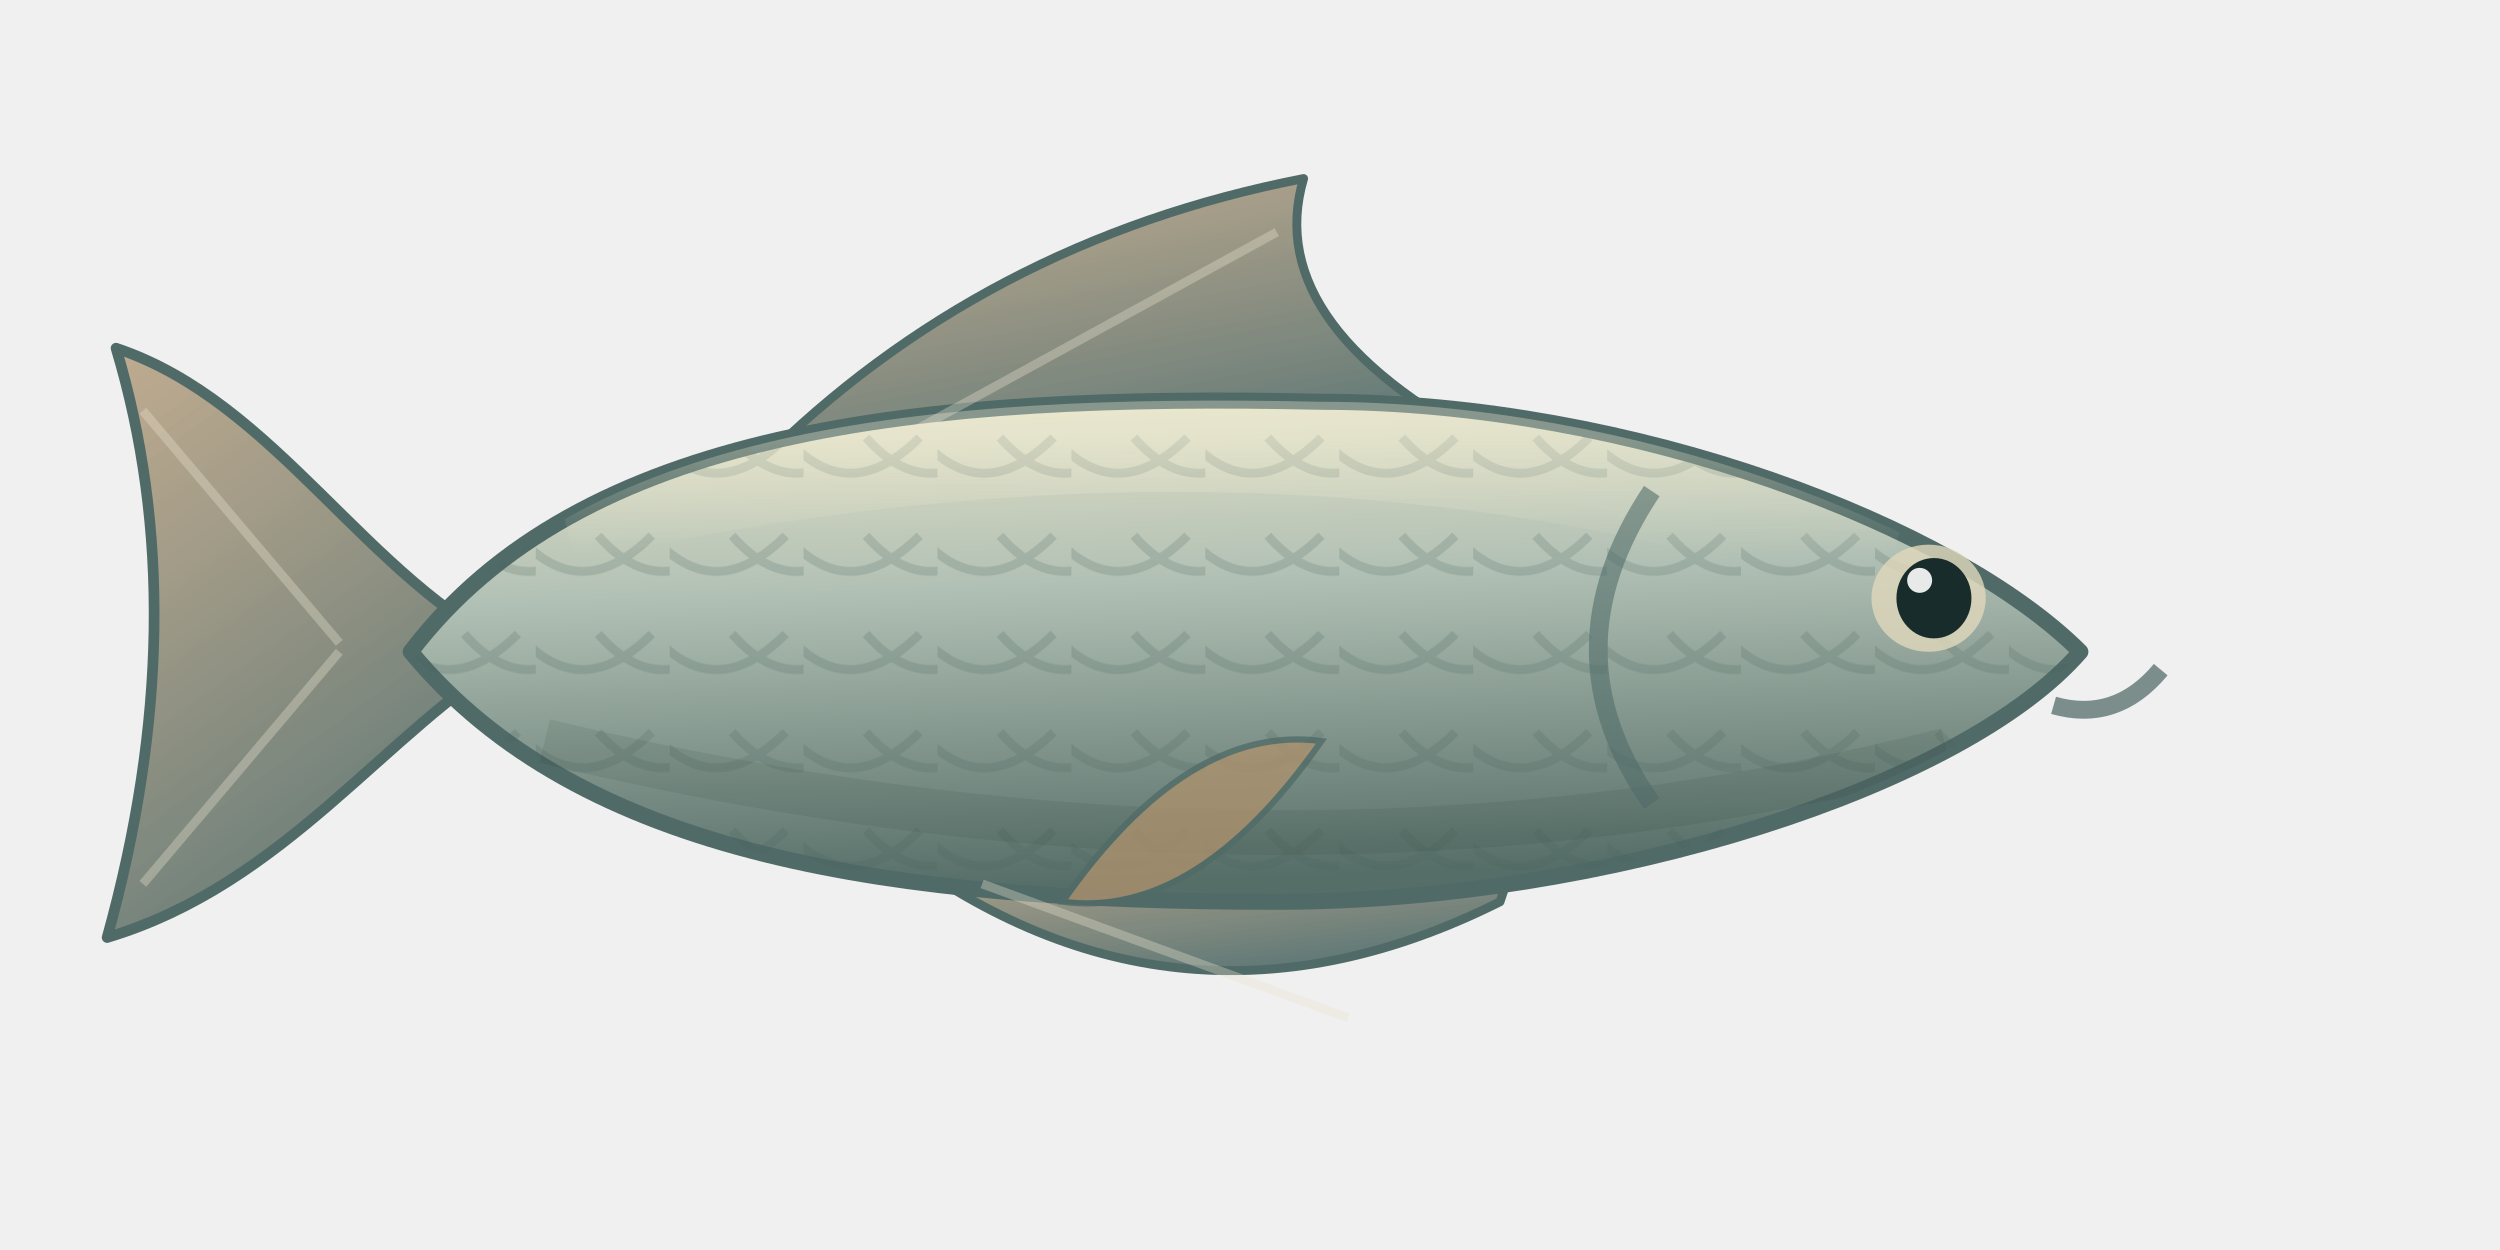
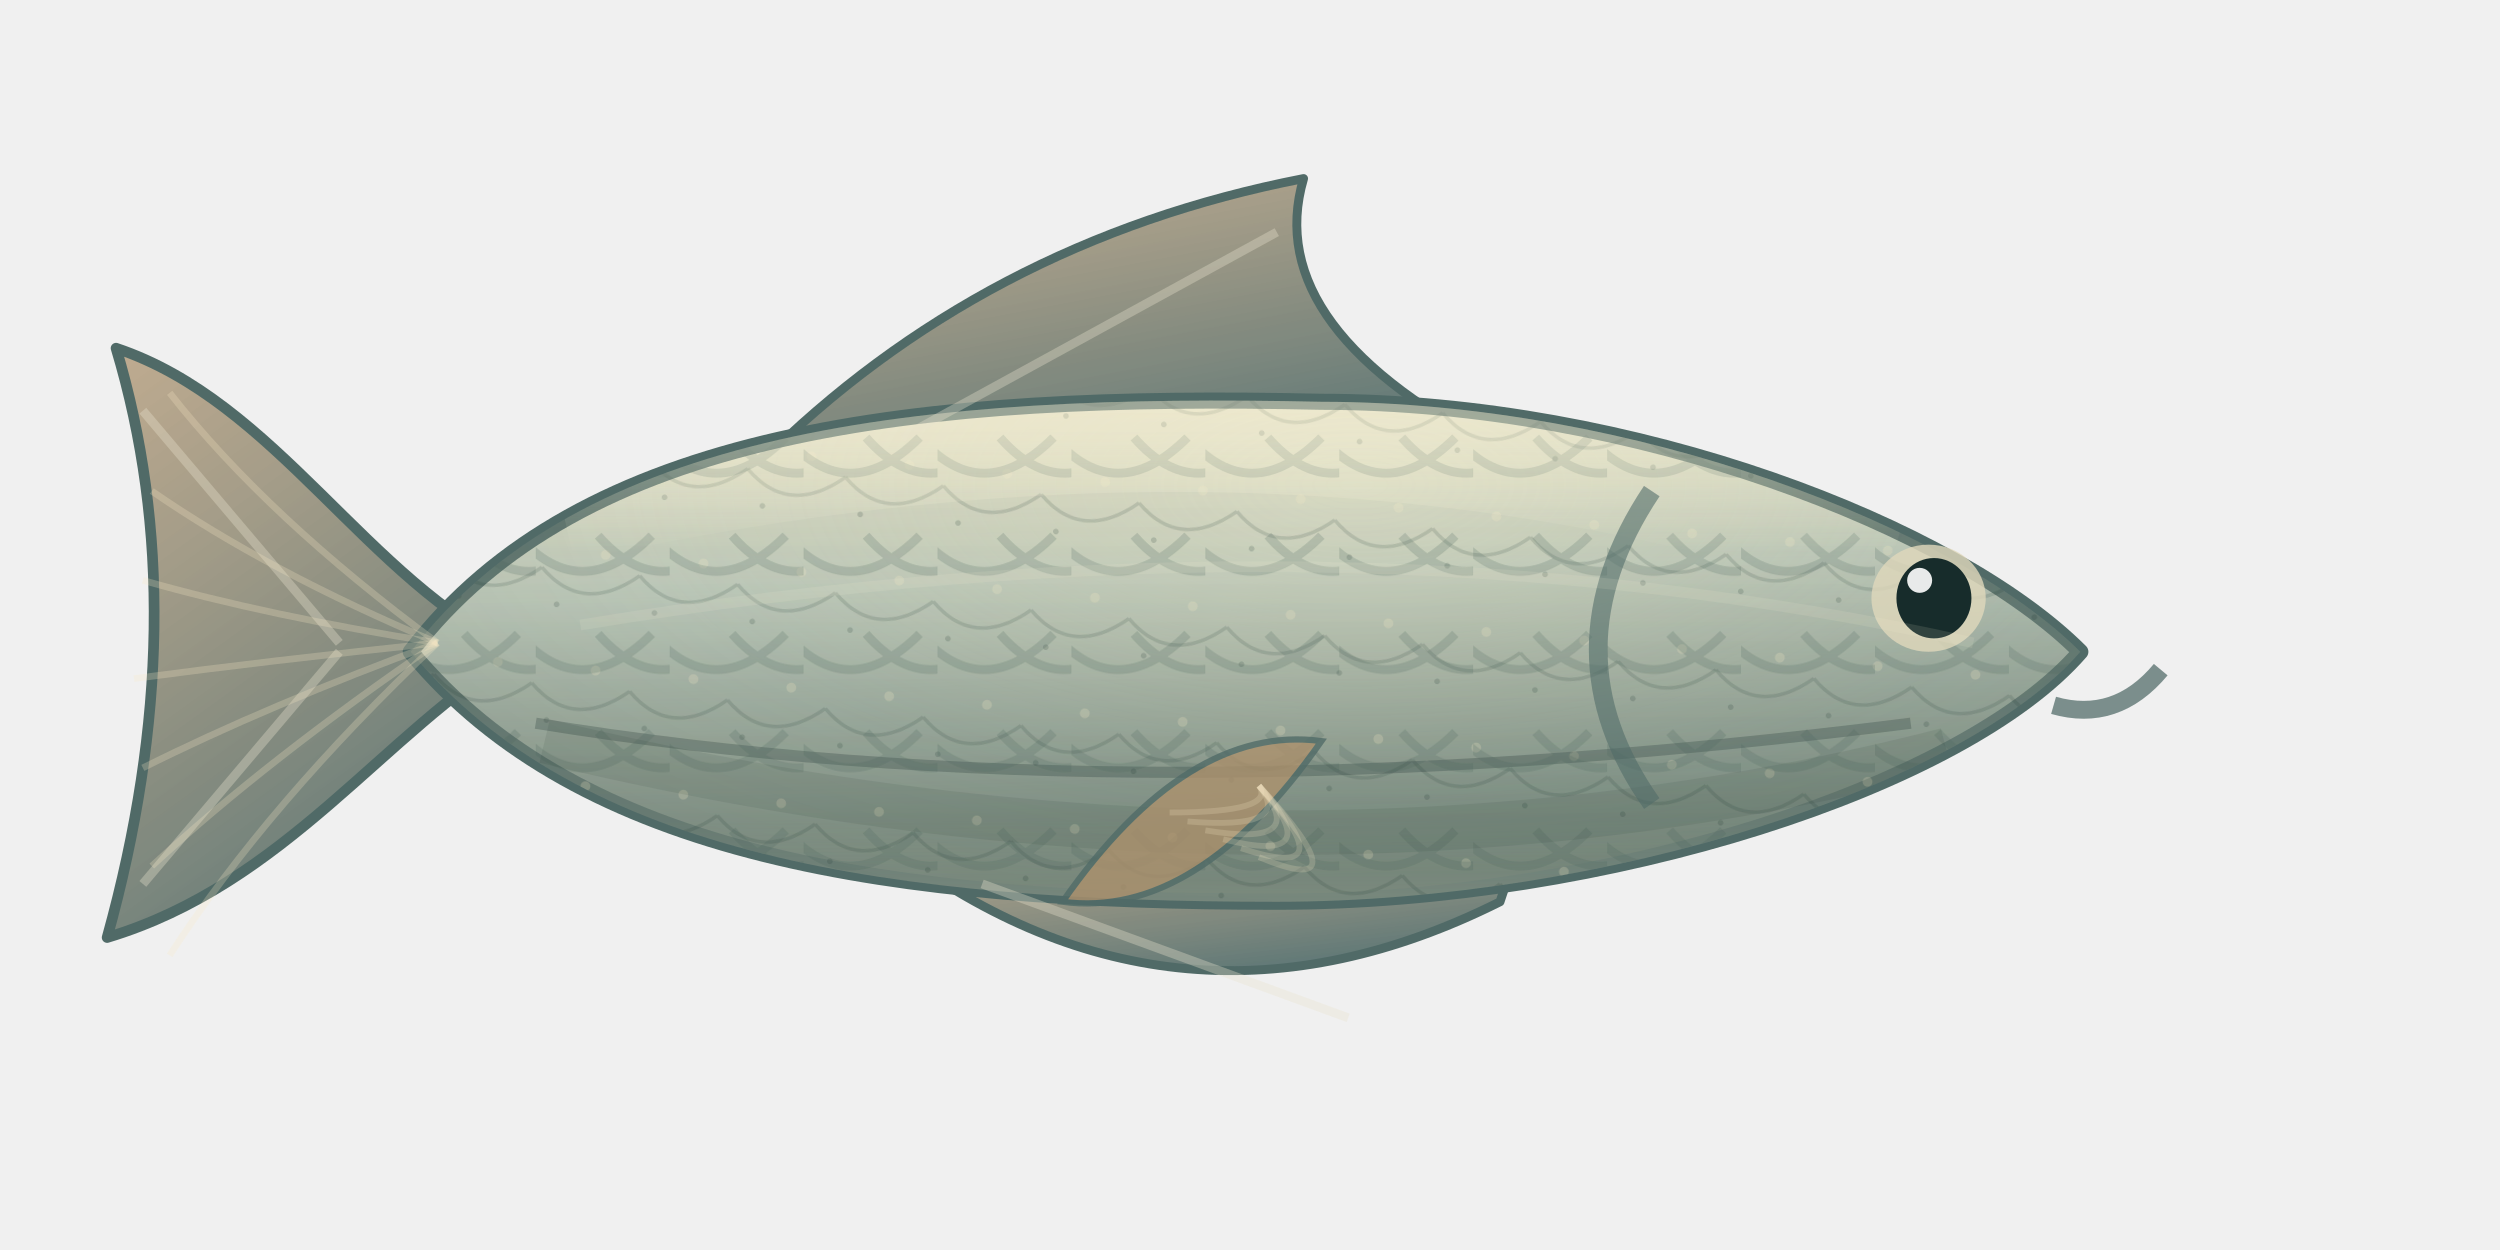
<svg xmlns="http://www.w3.org/2000/svg" width="560" height="280" viewBox="0 0 280 140" role="img" aria-label="barbonymus-gonionotus naturalist fish illustration">
  <defs>
    <linearGradient id="body" x1="0" y1="0" x2="0.12" y2="1">
      <stop offset="0" stop-color="#e8e3c8" />
      <stop offset=".40" stop-color="#b2c1b5" />
      <stop offset="1" stop-color="#566e68" />
    </linearGradient>
    <linearGradient id="fins" x1="0" y1="0" x2=".5" y2="1">
      <stop offset="0" stop-color="#ad916b" stop-opacity=".72" />
      <stop offset="1" stop-color="#506a67" stop-opacity=".88" />
    </linearGradient>
    <linearGradient id="gloss" x1="0" y1="0" x2="0" y2="1">
      <stop offset="0" stop-color="#fff9dd" stop-opacity=".56" />
      <stop offset="1" stop-color="#fff9dd" stop-opacity="0" />
    </linearGradient>
    <pattern id="scales" width="15" height="11" patternUnits="userSpaceOnUse">
      <path d="M-2 5 Q5 13 13 5 M7 5 Q14 13 22 5" stroke="#476359" stroke-width="1" opacity=".46" fill="none" />
    </pattern>
    <clipPath id="fish-cut">
      <path d="M46 73 C65 48 103 44 148 45 C183 45 219 59 233 73 C220 88 180 101 143 101 C100 101 65 96 46 73 Z" />
    </clipPath>
+     <radialGradient id="subsurface" cx="53%" cy="28%" r="78%">
+       <stop offset="0" stop-color="#fff4ce" stop-opacity=".27" />
+       <stop offset=".48" stop-color="#f1dbab" stop-opacity=".06" />
+       <stop offset="1" stop-color="#10252a" stop-opacity=".22" />
+     </radialGradient>
+     <linearGradient id="belly-light" x1="0" y1="0" x2="0" y2="1">
+       <stop offset="0" stop-color="#f3eed7" stop-opacity="0" />
+       <stop offset=".70" stop-color="#f5edcf" stop-opacity=".09" />
+       <stop offset="1" stop-color="#ede3c8" stop-opacity=".32" />
+     </linearGradient>
+     <pattern id="microdetail" width="11" height="13" patternUnits="userSpaceOnUse" patternTransform="rotate(5)">
+       <path d="M0 6 Q5 11 11 6" fill="none" stroke="#162e29" stroke-width=".4" opacity=".21" />
+       <circle cx="7" cy="4" r=".55" fill="#f5e9c4" opacity=".33" />
+       <circle cx="2" cy="10" r=".32" fill="#162e29" opacity=".25" />
+     </pattern>
  </defs>
  <g>
    <path d="M58 73 C41 65 31 45 13 39 Q22 69 12 105 C32 99 43 82 58 73 Z" fill="url(#fins)" stroke="#506a67" stroke-width="1.2" stroke-linejoin="round" />
    <path d="M85 52 Q110 27 146 20 Q141 37 169 51 Z" fill="url(#fins)" stroke="#506a67" stroke-width="1" stroke-linejoin="round" />
    <path d="M100 95 Q132 119 168 101 L171 92 Z" fill="url(#fins)" stroke="#506a67" stroke-width="1" stroke-linejoin="round" />
    <path d="M46 73 C65 48 103 44 148 45 C183 45 219 59 233 73 C220 88 180 101 143 101 C100 101 65 96 46 73 Z" fill="url(#body)" stroke="#506a67" stroke-width="1.8" stroke-linejoin="round" />
    <g clip-path="url(#fish-cut)">
+       <rect x="38" y="28" width="215" height="94" fill="url(#subsurface)" />
+       <rect x="38" y="43" width="215" height="70" fill="url(#belly-light)" />
+       <rect x="48" y="44" width="183" height="65" fill="url(#microdetail)" opacity=".66" />
+       <path d="M60 81 Q127 92 214 81" fill="none" stroke="#162a28" stroke-width="1.25" opacity=".24" />
      <path d="M46 73 C65 48 103 44 148 45 C183 45 219 59 233 73 C220 88 180 101 143 101 C100 101 65 96 46 73 Z" fill="url(#scales)" opacity="0.43" />
      <path d="M63 57 Q144 39 212 62" fill="none" stroke="url(#gloss)" stroke-width="12" opacity=".56" />
      <path d="M61 83 Q144 103 218 84" fill="none" stroke="#1a2a24" stroke-width="5" opacity=".09" />
    </g>
    <path d="M148 83 Q134 103 119 101 Q133 81 148 83 Z" fill="#ad916b" opacity=".78" stroke="#506a67" stroke-width=".7" />
    <path d="M185 55 Q173 73 185 90" stroke="#506a67" stroke-width="2.1" fill="none" opacity=".58" />
    <path d="M242 75 q-5 6 -12 4" fill="none" stroke="#506a67" stroke-width="2" opacity=".73" />
    <ellipse cx="216" cy="67" rx="6.4" ry="6.0" fill="#e0d8bc" opacity=".8" />
    <ellipse cx="216.6" cy="67" rx="4.2" ry="4.5" fill="#172c2b" />
    <circle cx="215" cy="65" r="1.4" fill="#ffffff" opacity=".9" />
    <path d="M38 72 L16 46 M38 73 L16 99 M101 49 L143 26 M110 99 L151 114" stroke="#e9e3cd" stroke-width="1" opacity=".35" fill="none" />
+     <g class="fin-light-rays">
+       <path d="M49 72 Q30 58 19 44" fill="none" stroke="#f8e9c5" stroke-width=".75" opacity=".25" />
+       <path d="M49 72 Q30 64 17 55" fill="none" stroke="#f8e9c5" stroke-width=".75" opacity=".25" />
+       <path d="M49 72 Q30 69 16 65" fill="none" stroke="#f8e9c5" stroke-width=".75" opacity=".25" />
+       <path d="M49 72 Q30 74 15 76" fill="none" stroke="#f8e9c5" stroke-width=".75" opacity=".25" />
+       <path d="M49 72 Q30 79 16 86" fill="none" stroke="#f8e9c5" stroke-width=".75" opacity=".25" />
+       <path d="M49 72 Q30 85 17 97" fill="none" stroke="#f8e9c5" stroke-width=".75" opacity=".25" />
+       <path d="M49 72 Q30 90 19 107" fill="none" stroke="#f8e9c5" stroke-width=".75" opacity=".25" />
+       <path d="M141 88 Q143 91 131 91" stroke="#f9ecc9" stroke-width=".65" opacity=".20" fill="none" />
+       <path d="M141 88 Q145 93 133 92" stroke="#f9ecc9" stroke-width=".65" opacity=".20" fill="none" />
+       <path d="M141 88 Q147 95 135 93" stroke="#f9ecc9" stroke-width=".65" opacity=".20" fill="none" />
+       <path d="M141 88 Q149 97 137 94" stroke="#f9ecc9" stroke-width=".65" opacity=".20" fill="none" />
+       <path d="M141 88 Q151 99 139 95" stroke="#f9ecc9" stroke-width=".65" opacity=".20" fill="none" />
+       <path d="M141 88 Q153 101 141 96" stroke="#f9ecc9" stroke-width=".65" opacity=".20" fill="none" />
+     </g>
+     <path d="M65 70 Q150 56 221 72" fill="none" stroke="#f7efd4" stroke-width="1.2" opacity=".12" />
  </g>
</svg>
